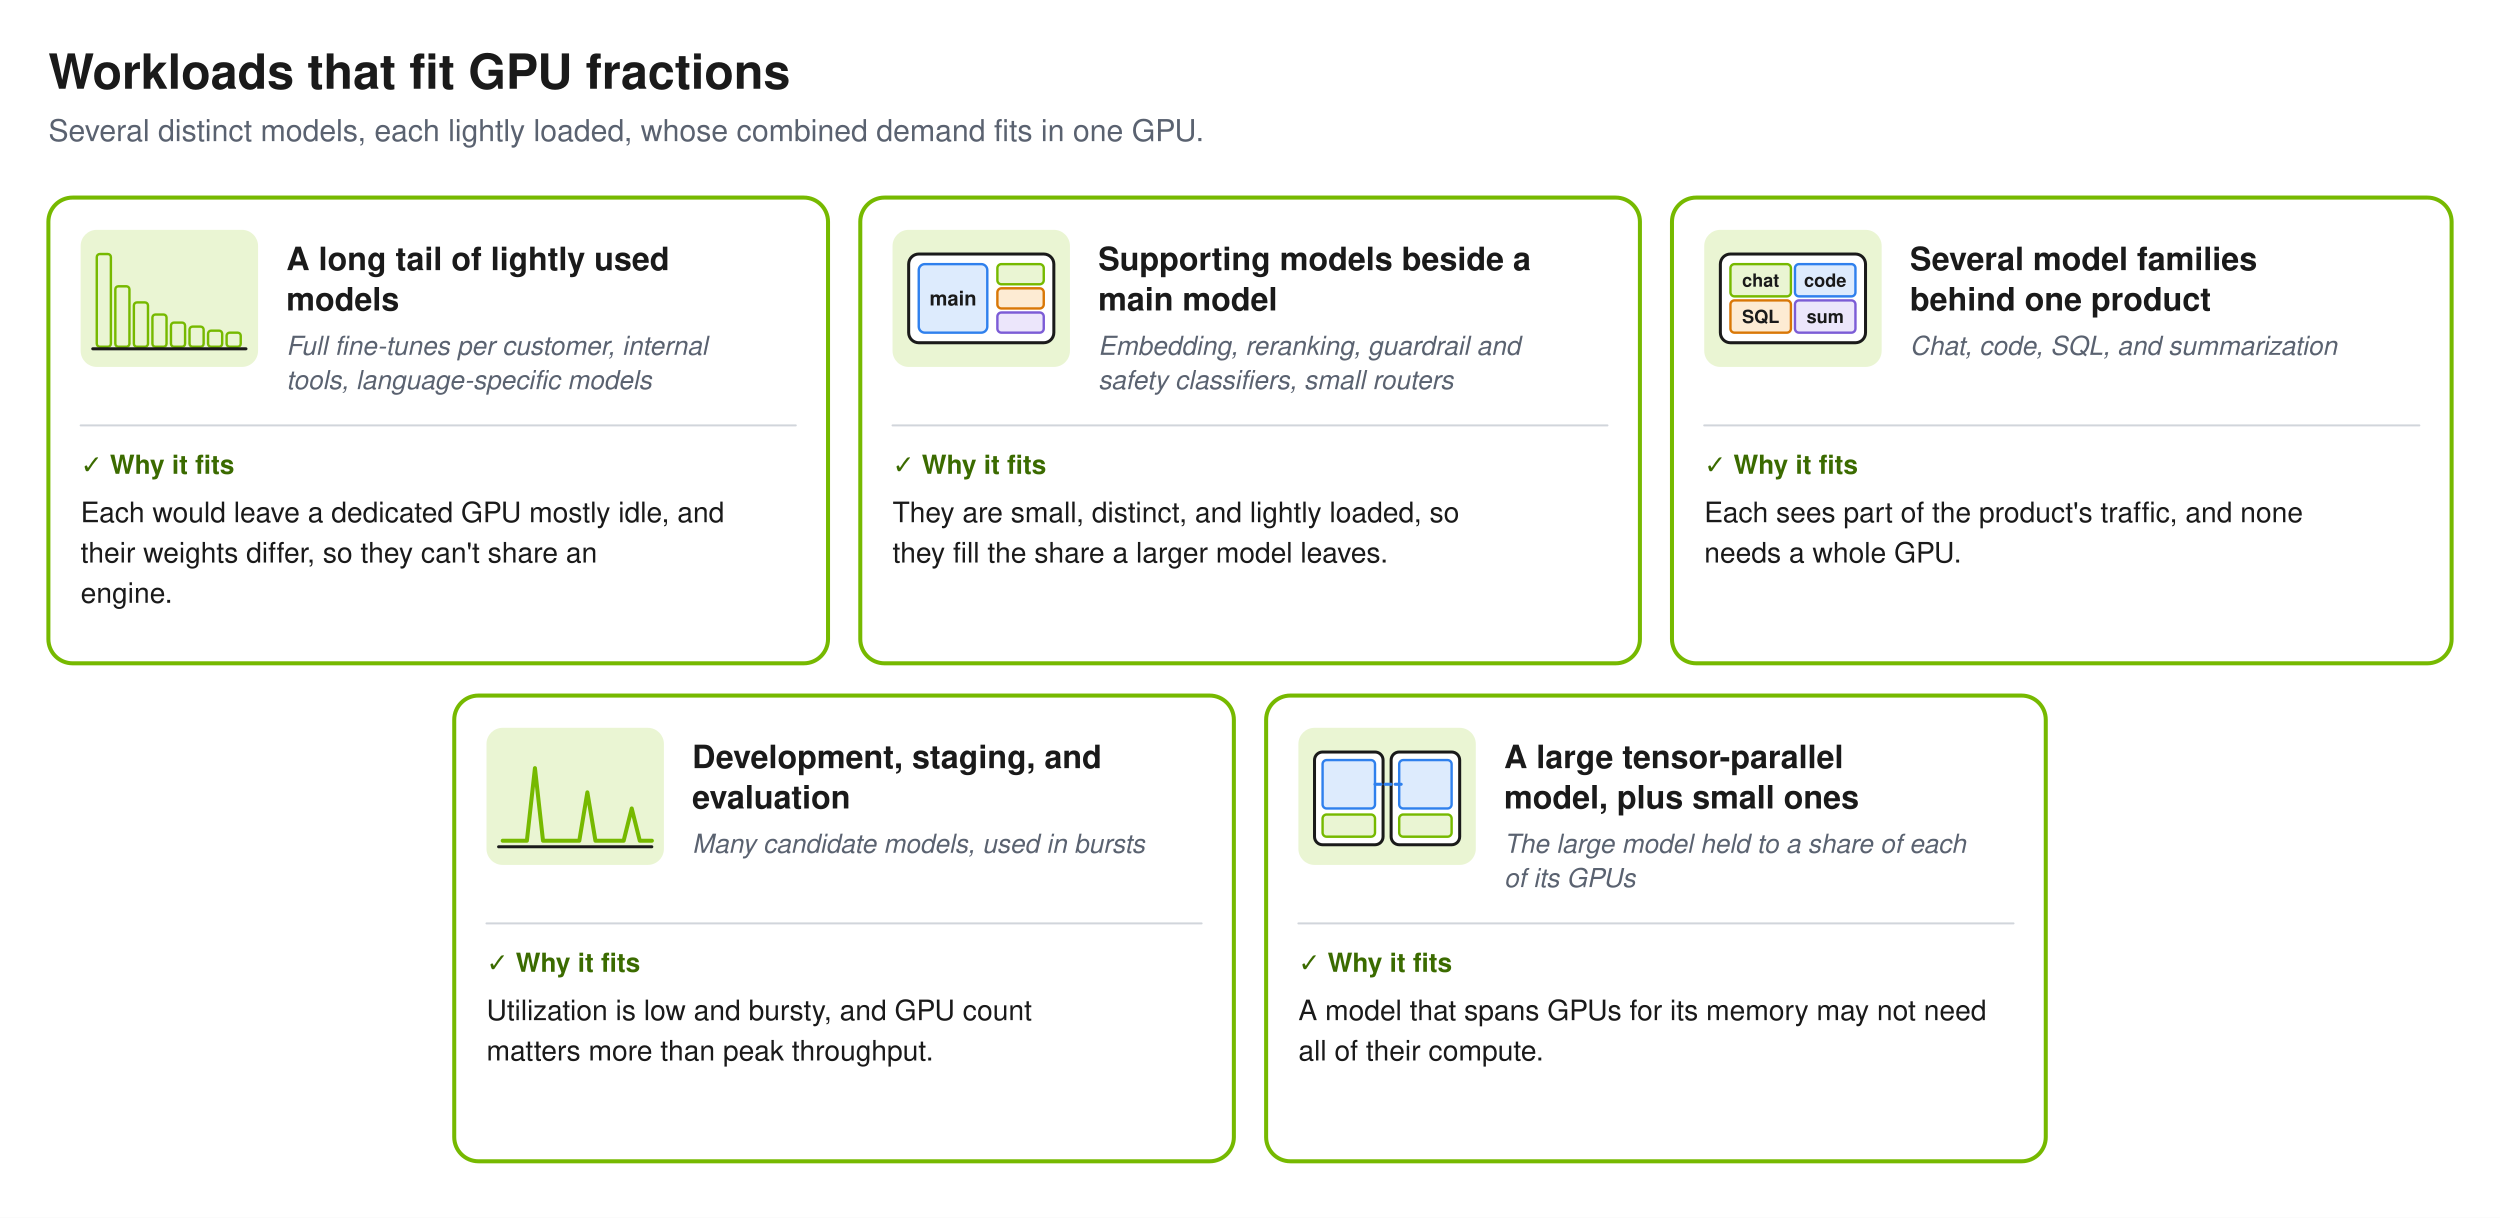
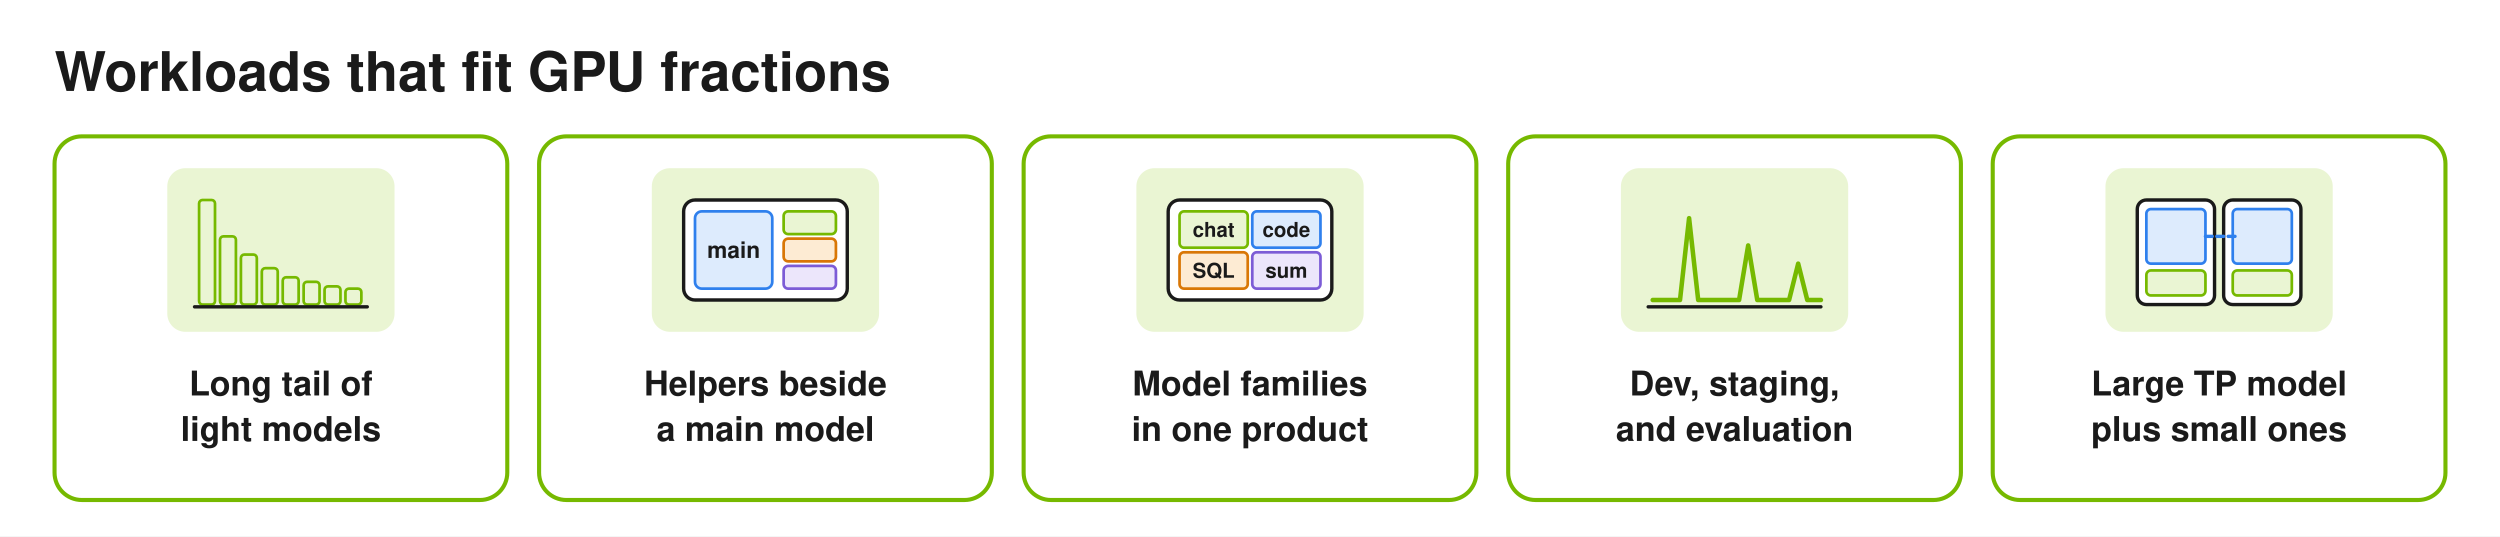
- <svg xmlns="http://www.w3.org/2000/svg" width="1240" height="604" viewBox="0 0 1240 604" role="img" aria-labelledby="title desc" font-family="Helvetica, Arial, sans-serif">
+ <svg xmlns="http://www.w3.org/2000/svg" width="1100" height="236" viewBox="0 0 1100 236" role="img" aria-labelledby="title desc" font-family="Helvetica, Arial, sans-serif">
  <defs>
    <marker id="a-ink" viewBox="0 0 10 10" refX="8" refY="5" markerWidth="7" markerHeight="7" orient="auto-start-reverse">
      <path d="M0,0 L10,5 L0,10 z" fill="#1A1A1A" />
    </marker>
    <marker id="a-gray" viewBox="0 0 10 10" refX="8" refY="5" markerWidth="7" markerHeight="7" orient="auto-start-reverse">
      <path d="M0,0 L10,5 L0,10 z" fill="#9CA3AF" />
    </marker>
    <marker id="a-green" viewBox="0 0 10 10" refX="8" refY="5" markerWidth="7" markerHeight="7" orient="auto-start-reverse">
      <path d="M0,0 L10,5 L0,10 z" fill="#76B900" />
    </marker>
    <marker id="a-red" viewBox="0 0 10 10" refX="8" refY="5" markerWidth="7" markerHeight="7" orient="auto-start-reverse">
      <path d="M0,0 L10,5 L0,10 z" fill="#C62828" />
    </marker>
  </defs>
-   <rect x="0.0" y="0.0" width="1240.0" height="604.0" fill="#FFFFFF" />
-   <text x="24.0" y="44.0" font-size="24" font-weight="700" fill="#1A1A1A" text-anchor="start">Workloads that fit GPU fractions</text>
-   <text x="24.0" y="70.0" font-size="15" font-weight="400" fill="#5A6270" text-anchor="start">Several distinct models, each lightly loaded, whose combined demand fits in one GPU.</text>
-   <rect x="24.0" y="98.0" width="386.7" height="231.0" fill="#FFFFFF" rx="12" stroke="#76B900" stroke-width="2" />
-   <rect x="40.0" y="114.0" width="88.0" height="68.0" fill="#EAF5D3" rx="8" />
-   <rect x="48.0" y="126.0" width="7.0" height="46.0" fill="#EAF5D3" rx="1.5" stroke="#76B900" stroke-width="1.2" />
-   <rect x="57.2" y="142.0" width="7.0" height="30.0" fill="#EAF5D3" rx="1.5" stroke="#76B900" stroke-width="1.2" />
-   <rect x="66.4" y="150.0" width="7.0" height="22.0" fill="#EAF5D3" rx="1.5" stroke="#76B900" stroke-width="1.2" />
-   <rect x="75.6" y="156.0" width="7.0" height="16.0" fill="#EAF5D3" rx="1.5" stroke="#76B900" stroke-width="1.2" />
-   <rect x="84.8" y="160.0" width="7.0" height="12.0" fill="#EAF5D3" rx="1.5" stroke="#76B900" stroke-width="1.2" />
-   <rect x="94.0" y="162.0" width="7.0" height="10.0" fill="#EAF5D3" rx="1.5" stroke="#76B900" stroke-width="1.2" />
-   <rect x="103.2" y="164.0" width="7.0" height="8.0" fill="#EAF5D3" rx="1.5" stroke="#76B900" stroke-width="1.2" />
-   <rect x="112.4" y="165.0" width="7.0" height="7.0" fill="#EAF5D3" rx="1.5" stroke="#76B900" stroke-width="1.2" />
-   <line x1="46.0" y1="173.0" x2="122.0" y2="173.0" stroke="#1A1A1A" stroke-width="1.5" stroke-linecap="round" />
-   <text x="142.0" y="134.0" font-size="16" font-weight="700" fill="#1A1A1A" text-anchor="start">A long tail of lightly used</text>
-   <text x="142.0" y="154.0" font-size="16" font-weight="700" fill="#1A1A1A" text-anchor="start">models</text>
-   <text x="142.0" y="176.0" font-size="13" font-weight="400" fill="#5A6270" text-anchor="start" font-style="italic">Full fine-tunes per customer, internal</text>
-   <text x="142.0" y="193.0" font-size="13" font-weight="400" fill="#5A6270" text-anchor="start" font-style="italic">tools, language-specific models</text>
-   <line x1="40.0" y1="211.0" x2="394.7" y2="211.0" stroke="#D1D5DB" stroke-width="1" stroke-linecap="round" />
-   <text x="40.0" y="235.0" font-size="13" font-weight="700" fill="#3B6B00" text-anchor="start">✓  Why it fits</text>
-   <text x="40.0" y="259.0" font-size="14" font-weight="400" fill="#1A1A1A" text-anchor="start">Each would leave a dedicated GPU mostly idle, and</text>
-   <text x="40.0" y="279.0" font-size="14" font-weight="400" fill="#1A1A1A" text-anchor="start">their weights differ, so they can't share an</text>
-   <text x="40.0" y="299.0" font-size="14" font-weight="400" fill="#1A1A1A" text-anchor="start">engine.</text>
-   <rect x="426.7" y="98.0" width="386.7" height="231.0" fill="#FFFFFF" rx="12" stroke="#76B900" stroke-width="2" />
-   <rect x="442.7" y="114.0" width="88.0" height="68.0" fill="#EAF5D3" rx="8" />
-   <rect x="450.7" y="126.0" width="72.0" height="44.0" fill="#FFFFFF" rx="5" stroke="#1A1A1A" stroke-width="1.5" />
-   <rect x="455.7" y="131.0" width="34.0" height="34.0" fill="#DDEBFD" rx="3" stroke="#2F80ED" stroke-width="1.2" />
-   <text x="472.7" y="151.5" font-size="10" font-weight="700" fill="#1A1A1A" text-anchor="middle">main</text>
-   <rect x="494.7" y="131.0" width="23.0" height="10.0" fill="#EAF5D3" rx="2" stroke="#76B900" stroke-width="1.2" />
-   <rect x="494.7" y="143.0" width="23.0" height="10.0" fill="#FDEBD3" rx="2" stroke="#D97706" stroke-width="1.2" />
-   <rect x="494.7" y="155.0" width="23.0" height="10.0" fill="#ECE6FB" rx="2" stroke="#7C5CD6" stroke-width="1.2" />
-   <text x="544.7" y="134.0" font-size="16" font-weight="700" fill="#1A1A1A" text-anchor="start">Supporting models beside a</text>
-   <text x="544.7" y="154.0" font-size="16" font-weight="700" fill="#1A1A1A" text-anchor="start">main model</text>
-   <text x="544.7" y="176.0" font-size="13" font-weight="400" fill="#5A6270" text-anchor="start" font-style="italic">Embedding, reranking, guardrail and</text>
-   <text x="544.7" y="193.0" font-size="13" font-weight="400" fill="#5A6270" text-anchor="start" font-style="italic">safety classifiers, small routers</text>
-   <line x1="442.7" y1="211.0" x2="797.3" y2="211.0" stroke="#D1D5DB" stroke-width="1" stroke-linecap="round" />
-   <text x="442.7" y="235.0" font-size="13" font-weight="700" fill="#3B6B00" text-anchor="start">✓  Why it fits</text>
-   <text x="442.7" y="259.0" font-size="14" font-weight="400" fill="#1A1A1A" text-anchor="start">They are small, distinct, and lightly loaded, so</text>
-   <text x="442.7" y="279.0" font-size="14" font-weight="400" fill="#1A1A1A" text-anchor="start">they fill the share a larger model leaves.</text>
-   <rect x="829.3" y="98.0" width="386.7" height="231.0" fill="#FFFFFF" rx="12" stroke="#76B900" stroke-width="2" />
-   <rect x="845.3" y="114.0" width="88.0" height="68.0" fill="#EAF5D3" rx="8" />
-   <rect x="853.3" y="126.0" width="72.0" height="44.0" fill="#FFFFFF" rx="5" stroke="#1A1A1A" stroke-width="1.5" />
-   <rect x="858.3" y="131.0" width="30.0" height="16.0" fill="#EAF5D3" rx="2" stroke="#76B900" stroke-width="1.2" />
-   <text x="873.3" y="142.2" font-size="9" font-weight="700" fill="#1A1A1A" text-anchor="middle">chat</text>
-   <rect x="890.3" y="131.0" width="30.0" height="16.0" fill="#DDEBFD" rx="2" stroke="#2F80ED" stroke-width="1.2" />
-   <text x="905.3" y="142.2" font-size="9" font-weight="700" fill="#1A1A1A" text-anchor="middle">code</text>
-   <rect x="858.3" y="149.0" width="30.0" height="16.0" fill="#FDEBD3" rx="2" stroke="#D97706" stroke-width="1.2" />
-   <text x="873.3" y="160.2" font-size="9" font-weight="700" fill="#1A1A1A" text-anchor="middle">SQL</text>
-   <rect x="890.3" y="149.0" width="30.0" height="16.0" fill="#ECE6FB" rx="2" stroke="#7C5CD6" stroke-width="1.2" />
-   <text x="905.3" y="160.2" font-size="9" font-weight="700" fill="#1A1A1A" text-anchor="middle">sum</text>
-   <text x="947.3" y="134.0" font-size="16" font-weight="700" fill="#1A1A1A" text-anchor="start">Several model families</text>
-   <text x="947.3" y="154.0" font-size="16" font-weight="700" fill="#1A1A1A" text-anchor="start">behind one product</text>
-   <text x="947.3" y="176.0" font-size="13" font-weight="400" fill="#5A6270" text-anchor="start" font-style="italic">Chat, code, SQL, and summarization</text>
-   <line x1="845.3" y1="211.0" x2="1200.0" y2="211.0" stroke="#D1D5DB" stroke-width="1" stroke-linecap="round" />
-   <text x="845.3" y="235.0" font-size="13" font-weight="700" fill="#3B6B00" text-anchor="start">✓  Why it fits</text>
-   <text x="845.3" y="259.0" font-size="14" font-weight="400" fill="#1A1A1A" text-anchor="start">Each sees part of the product's traffic, and none</text>
-   <text x="845.3" y="279.0" font-size="14" font-weight="400" fill="#1A1A1A" text-anchor="start">needs a whole GPU.</text>
-   <rect x="225.3" y="345.0" width="386.7" height="231.0" fill="#FFFFFF" rx="12" stroke="#76B900" stroke-width="2" />
-   <rect x="241.3" y="361.0" width="88.0" height="68.0" fill="#EAF5D3" rx="8" />
-   <line x1="247.3" y1="420.0" x2="323.3" y2="420.0" stroke="#1A1A1A" stroke-width="1.5" stroke-linecap="round" />
-   <path d="M249.333,417 L261.333,417 L265.333,381 L269.333,417 L287.333,417 L291.333,393 L295.333,417 L309.333,417 L313.333,401 L317.333,417 L323.333,417" stroke="#76B900" stroke-width="2" fill="none" stroke-linejoin="round" stroke-linecap="round" />
-   <text x="343.3" y="381.0" font-size="16" font-weight="700" fill="#1A1A1A" text-anchor="start">Development, staging, and</text>
-   <text x="343.3" y="401.0" font-size="16" font-weight="700" fill="#1A1A1A" text-anchor="start">evaluation</text>
-   <text x="343.3" y="423.0" font-size="13" font-weight="400" fill="#5A6270" text-anchor="start" font-style="italic">Many candidate models, used in bursts</text>
-   <line x1="241.3" y1="458.0" x2="596.0" y2="458.0" stroke="#D1D5DB" stroke-width="1" stroke-linecap="round" />
-   <text x="241.3" y="482.0" font-size="13" font-weight="700" fill="#3B6B00" text-anchor="start">✓  Why it fits</text>
-   <text x="241.3" y="506.0" font-size="14" font-weight="400" fill="#1A1A1A" text-anchor="start">Utilization is low and bursty, and GPU count</text>
-   <text x="241.3" y="526.0" font-size="14" font-weight="400" fill="#1A1A1A" text-anchor="start">matters more than peak throughput.</text>
-   <rect x="628.0" y="345.0" width="386.7" height="231.0" fill="#FFFFFF" rx="12" stroke="#76B900" stroke-width="2" />
-   <rect x="644.0" y="361.0" width="88.0" height="68.0" fill="#EAF5D3" rx="8" />
-   <rect x="652.0" y="373.0" width="34.0" height="46.0" fill="#FFFFFF" rx="4" stroke="#1A1A1A" stroke-width="1.5" />
-   <rect x="656.0" y="377.0" width="26.0" height="24.0" fill="#DDEBFD" rx="2" stroke="#2F80ED" stroke-width="1.2" />
-   <rect x="656.0" y="404.0" width="26.0" height="11.0" fill="#EAF5D3" rx="2" stroke="#76B900" stroke-width="1.2" />
-   <rect x="690.0" y="373.0" width="34.0" height="46.0" fill="#FFFFFF" rx="4" stroke="#1A1A1A" stroke-width="1.5" />
-   <rect x="694.0" y="377.0" width="26.0" height="24.0" fill="#DDEBFD" rx="2" stroke="#2F80ED" stroke-width="1.2" />
-   <rect x="694.0" y="404.0" width="26.0" height="11.0" fill="#EAF5D3" rx="2" stroke="#76B900" stroke-width="1.2" />
-   <line x1="682.0" y1="389.0" x2="696.0" y2="389.0" stroke="#2F80ED" stroke-width="1.5" stroke-linecap="round" stroke-dasharray="3 2" />
-   <text x="746.0" y="381.0" font-size="16" font-weight="700" fill="#1A1A1A" text-anchor="start">A large tensor-parallel</text>
-   <text x="746.0" y="401.0" font-size="16" font-weight="700" fill="#1A1A1A" text-anchor="start">model, plus small ones</text>
-   <text x="746.0" y="423.0" font-size="13" font-weight="400" fill="#5A6270" text-anchor="start" font-style="italic">The large model held to a share of each</text>
-   <text x="746.0" y="440.0" font-size="13" font-weight="400" fill="#5A6270" text-anchor="start" font-style="italic">of its GPUs</text>
-   <line x1="644.0" y1="458.0" x2="998.7" y2="458.0" stroke="#D1D5DB" stroke-width="1" stroke-linecap="round" />
-   <text x="644.0" y="482.0" font-size="13" font-weight="700" fill="#3B6B00" text-anchor="start">✓  Why it fits</text>
-   <text x="644.0" y="506.0" font-size="14" font-weight="400" fill="#1A1A1A" text-anchor="start">A model that spans GPUs for its memory may not need</text>
-   <text x="644.0" y="526.0" font-size="14" font-weight="400" fill="#1A1A1A" text-anchor="start">all of their compute.</text>
+   <rect x="0.0" y="0.0" width="1100.0" height="236.0" fill="#FFFFFF" />
+   <text x="24.0" y="40.0" font-size="24" font-weight="700" fill="#1A1A1A" text-anchor="start">Workloads that fit GPU fractions</text>
+   <rect x="24.0" y="60.0" width="199.2" height="160.0" fill="#FFFFFF" rx="12" stroke="#76B900" stroke-width="1.8" />
+   <rect x="73.6" y="74.0" width="100.0" height="72.0" fill="#EAF5D3" rx="8" />
+   <rect x="87.6" y="88.0" width="7.0" height="46.0" fill="#EAF5D3" rx="1.5" stroke="#76B900" stroke-width="1.2" />
+   <rect x="96.8" y="104.0" width="7.0" height="30.0" fill="#EAF5D3" rx="1.5" stroke="#76B900" stroke-width="1.2" />
+   <rect x="106.0" y="112.0" width="7.0" height="22.0" fill="#EAF5D3" rx="1.5" stroke="#76B900" stroke-width="1.2" />
+   <rect x="115.2" y="118.0" width="7.0" height="16.0" fill="#EAF5D3" rx="1.5" stroke="#76B900" stroke-width="1.2" />
+   <rect x="124.4" y="122.0" width="7.0" height="12.0" fill="#EAF5D3" rx="1.5" stroke="#76B900" stroke-width="1.2" />
+   <rect x="133.6" y="124.0" width="7.0" height="10.0" fill="#EAF5D3" rx="1.5" stroke="#76B900" stroke-width="1.2" />
+   <rect x="142.8" y="126.0" width="7.0" height="8.0" fill="#EAF5D3" rx="1.5" stroke="#76B900" stroke-width="1.2" />
+   <rect x="152.0" y="127.0" width="7.0" height="7.0" fill="#EAF5D3" rx="1.5" stroke="#76B900" stroke-width="1.2" />
+   <line x1="85.6" y1="135.0" x2="161.6" y2="135.0" stroke="#1A1A1A" stroke-width="1.5" stroke-linecap="round" />
+   <text x="123.6" y="174.0" font-size="15" font-weight="700" fill="#1A1A1A" text-anchor="middle">Long tail of</text>
+   <text x="123.6" y="194.0" font-size="15" font-weight="700" fill="#1A1A1A" text-anchor="middle">light models</text>
+   <rect x="237.2" y="60.0" width="199.2" height="160.0" fill="#FFFFFF" rx="12" stroke="#76B900" stroke-width="1.8" />
+   <rect x="286.8" y="74.0" width="100.0" height="72.0" fill="#EAF5D3" rx="8" />
+   <rect x="300.8" y="88.0" width="72.0" height="44.0" fill="#FFFFFF" rx="5" stroke="#1A1A1A" stroke-width="1.5" />
+   <rect x="305.8" y="93.0" width="34.0" height="34.0" fill="#DDEBFD" rx="3" stroke="#2F80ED" stroke-width="1.2" />
+   <text x="322.8" y="113.5" font-size="10" font-weight="700" fill="#1A1A1A" text-anchor="middle">main</text>
+   <rect x="344.8" y="93.0" width="23.0" height="10.0" fill="#EAF5D3" rx="2" stroke="#76B900" stroke-width="1.2" />
+   <rect x="344.8" y="105.0" width="23.0" height="10.0" fill="#FDEBD3" rx="2" stroke="#D97706" stroke-width="1.2" />
+   <rect x="344.8" y="117.0" width="23.0" height="10.0" fill="#ECE6FB" rx="2" stroke="#7C5CD6" stroke-width="1.2" />
+   <text x="336.8" y="174.0" font-size="15" font-weight="700" fill="#1A1A1A" text-anchor="middle">Helpers beside</text>
+   <text x="336.8" y="194.0" font-size="15" font-weight="700" fill="#1A1A1A" text-anchor="middle">a main model</text>
+   <rect x="450.4" y="60.0" width="199.2" height="160.0" fill="#FFFFFF" rx="12" stroke="#76B900" stroke-width="1.8" />
+   <rect x="500.0" y="74.0" width="100.0" height="72.0" fill="#EAF5D3" rx="8" />
+   <rect x="514.0" y="88.0" width="72.0" height="44.0" fill="#FFFFFF" rx="5" stroke="#1A1A1A" stroke-width="1.5" />
+   <rect x="519.0" y="93.0" width="30.0" height="16.0" fill="#EAF5D3" rx="2" stroke="#76B900" stroke-width="1.2" />
+   <text x="534.0" y="104.2" font-size="9" font-weight="700" fill="#1A1A1A" text-anchor="middle">chat</text>
+   <rect x="551.0" y="93.0" width="30.0" height="16.0" fill="#DDEBFD" rx="2" stroke="#2F80ED" stroke-width="1.2" />
+   <text x="566.0" y="104.2" font-size="9" font-weight="700" fill="#1A1A1A" text-anchor="middle">code</text>
+   <rect x="519.0" y="111.0" width="30.0" height="16.0" fill="#FDEBD3" rx="2" stroke="#D97706" stroke-width="1.2" />
+   <text x="534.0" y="122.2" font-size="9" font-weight="700" fill="#1A1A1A" text-anchor="middle">SQL</text>
+   <rect x="551.0" y="111.0" width="30.0" height="16.0" fill="#ECE6FB" rx="2" stroke="#7C5CD6" stroke-width="1.2" />
+   <text x="566.0" y="122.2" font-size="9" font-weight="700" fill="#1A1A1A" text-anchor="middle">sum</text>
+   <text x="550.0" y="174.0" font-size="15" font-weight="700" fill="#1A1A1A" text-anchor="middle">Model families</text>
+   <text x="550.0" y="194.0" font-size="15" font-weight="700" fill="#1A1A1A" text-anchor="middle">in one product</text>
+   <rect x="663.6" y="60.0" width="199.2" height="160.0" fill="#FFFFFF" rx="12" stroke="#76B900" stroke-width="1.8" />
+   <rect x="713.2" y="74.0" width="100.0" height="72.0" fill="#EAF5D3" rx="8" />
+   <line x1="725.2" y1="135.0" x2="801.2" y2="135.0" stroke="#1A1A1A" stroke-width="1.5" stroke-linecap="round" />
+   <path d="M727.2,132 L739.2,132 L743.2,96 L747.2,132 L765.2,132 L769.2,108 L773.2,132 L787.2,132 L791.2,116 L795.2,132 L801.2,132" stroke="#76B900" stroke-width="2" fill="none" stroke-linejoin="round" stroke-linecap="round" />
+   <text x="763.2" y="174.0" font-size="15" font-weight="700" fill="#1A1A1A" text-anchor="middle">Dev, staging,</text>
+   <text x="763.2" y="194.0" font-size="15" font-weight="700" fill="#1A1A1A" text-anchor="middle">and evaluation</text>
+   <rect x="876.8" y="60.0" width="199.2" height="160.0" fill="#FFFFFF" rx="12" stroke="#76B900" stroke-width="1.8" />
+   <rect x="926.4" y="74.0" width="100.0" height="72.0" fill="#EAF5D3" rx="8" />
+   <rect x="940.4" y="88.0" width="34.0" height="46.0" fill="#FFFFFF" rx="4" stroke="#1A1A1A" stroke-width="1.5" />
+   <rect x="944.4" y="92.0" width="26.0" height="24.0" fill="#DDEBFD" rx="2" stroke="#2F80ED" stroke-width="1.2" />
+   <rect x="944.4" y="119.0" width="26.0" height="11.0" fill="#EAF5D3" rx="2" stroke="#76B900" stroke-width="1.2" />
+   <rect x="978.4" y="88.0" width="34.0" height="46.0" fill="#FFFFFF" rx="4" stroke="#1A1A1A" stroke-width="1.5" />
+   <rect x="982.4" y="92.0" width="26.0" height="24.0" fill="#DDEBFD" rx="2" stroke="#2F80ED" stroke-width="1.2" />
+   <rect x="982.4" y="119.0" width="26.0" height="11.0" fill="#EAF5D3" rx="2" stroke="#76B900" stroke-width="1.2" />
+   <line x1="970.4" y1="104.0" x2="984.4" y2="104.0" stroke="#2F80ED" stroke-width="1.5" stroke-linecap="round" stroke-dasharray="3 2" />
+   <text x="976.4" y="174.0" font-size="15" font-weight="700" fill="#1A1A1A" text-anchor="middle">Large TP model</text>
+   <text x="976.4" y="194.0" font-size="15" font-weight="700" fill="#1A1A1A" text-anchor="middle">plus small ones</text>
</svg>
